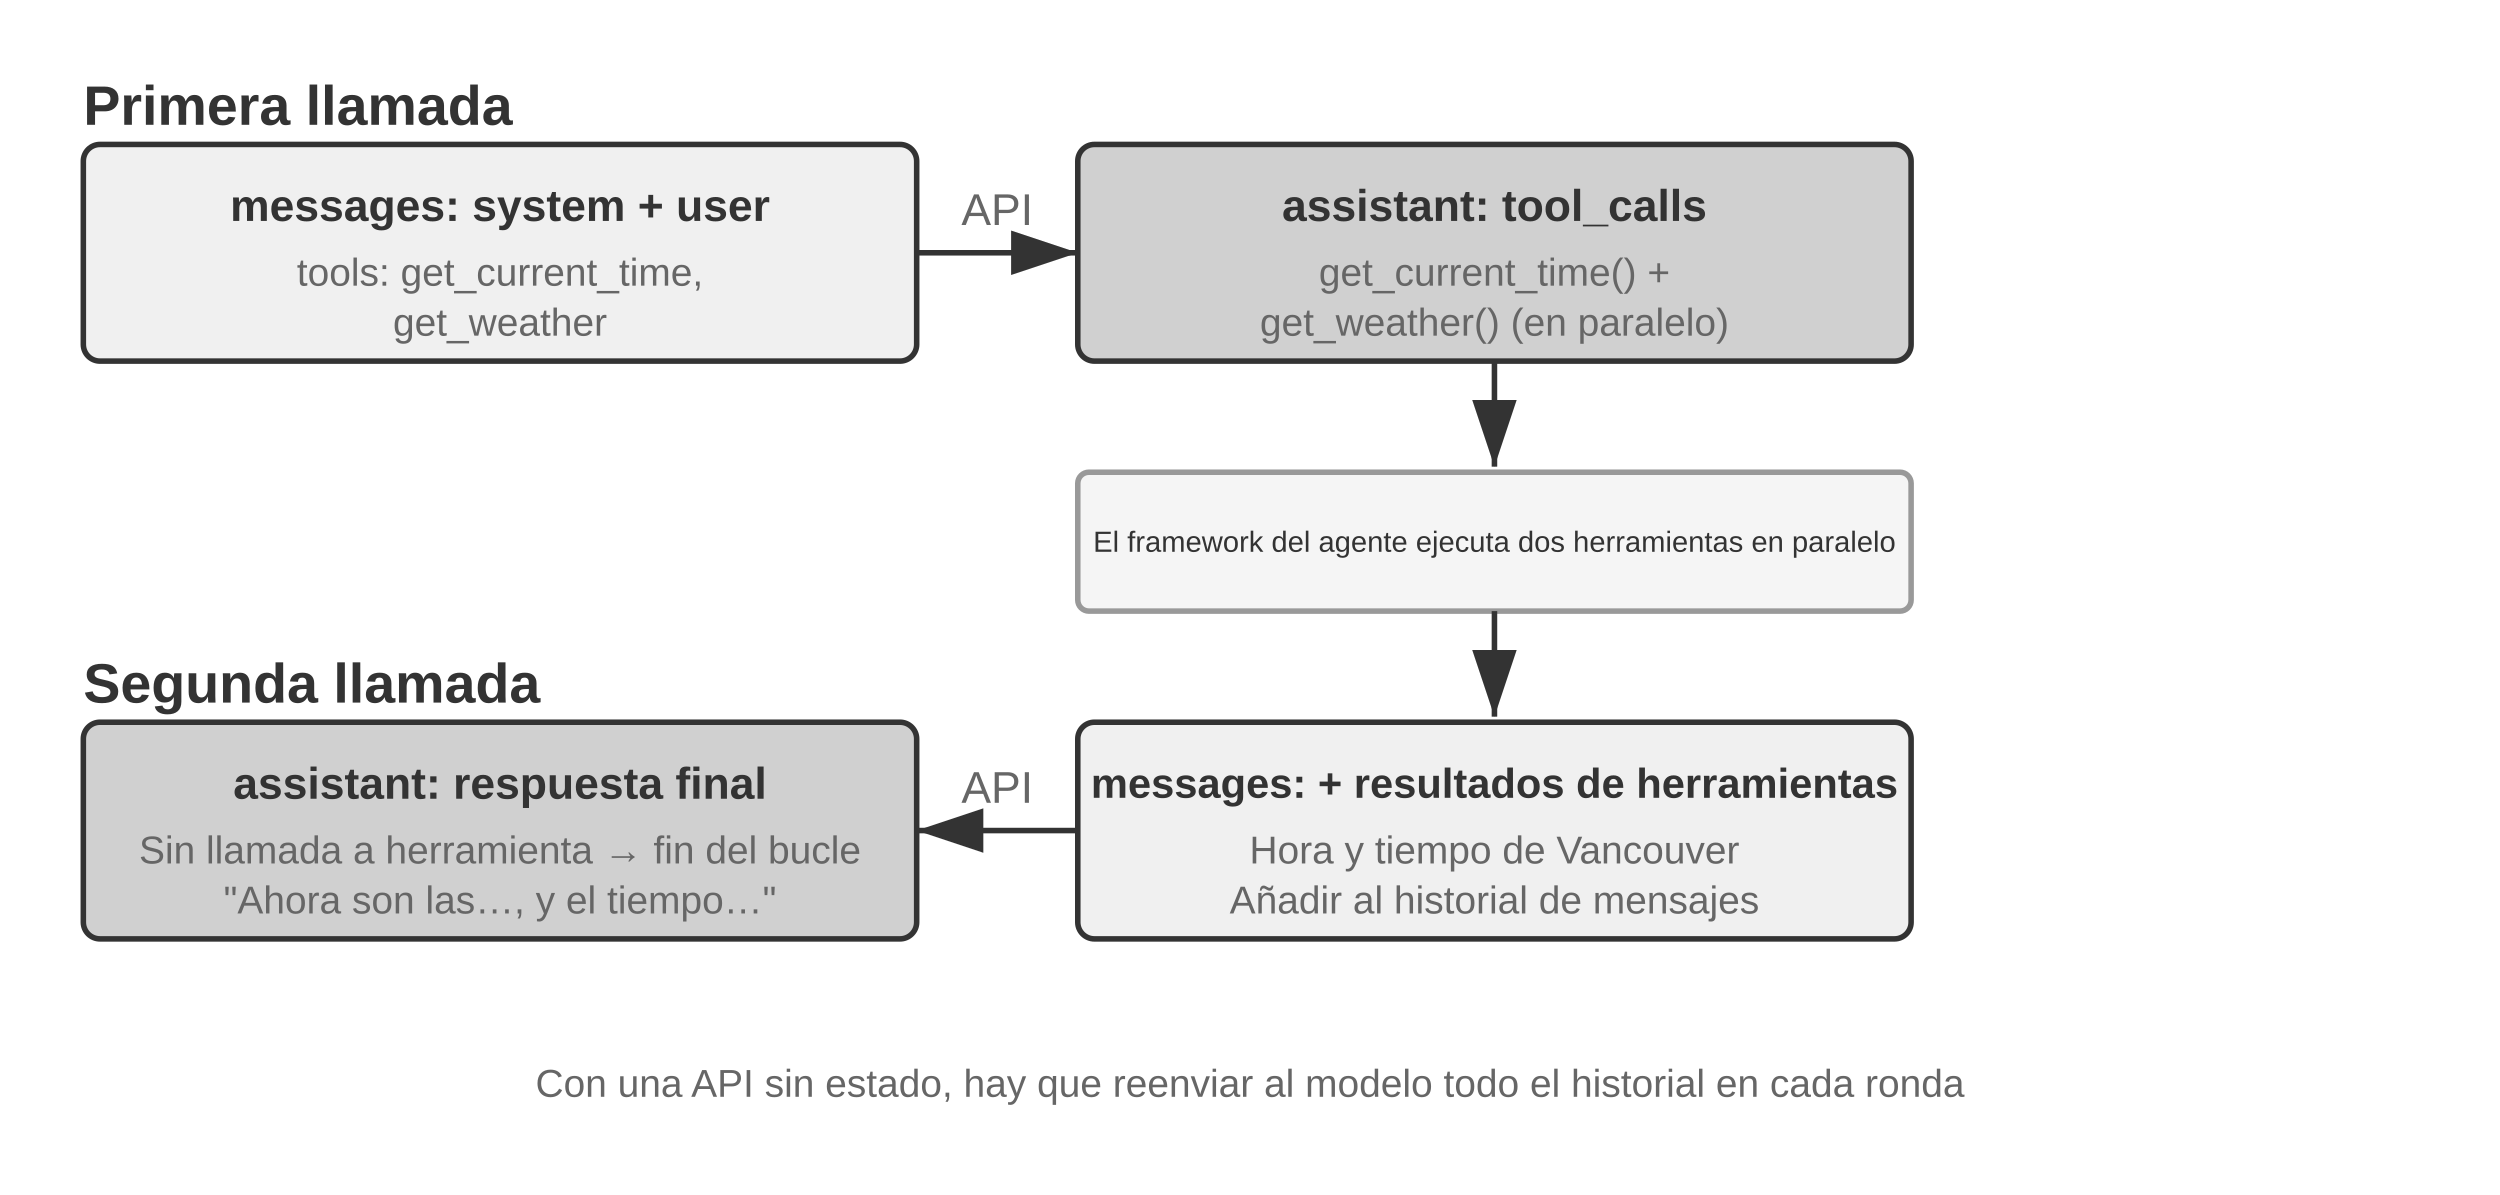
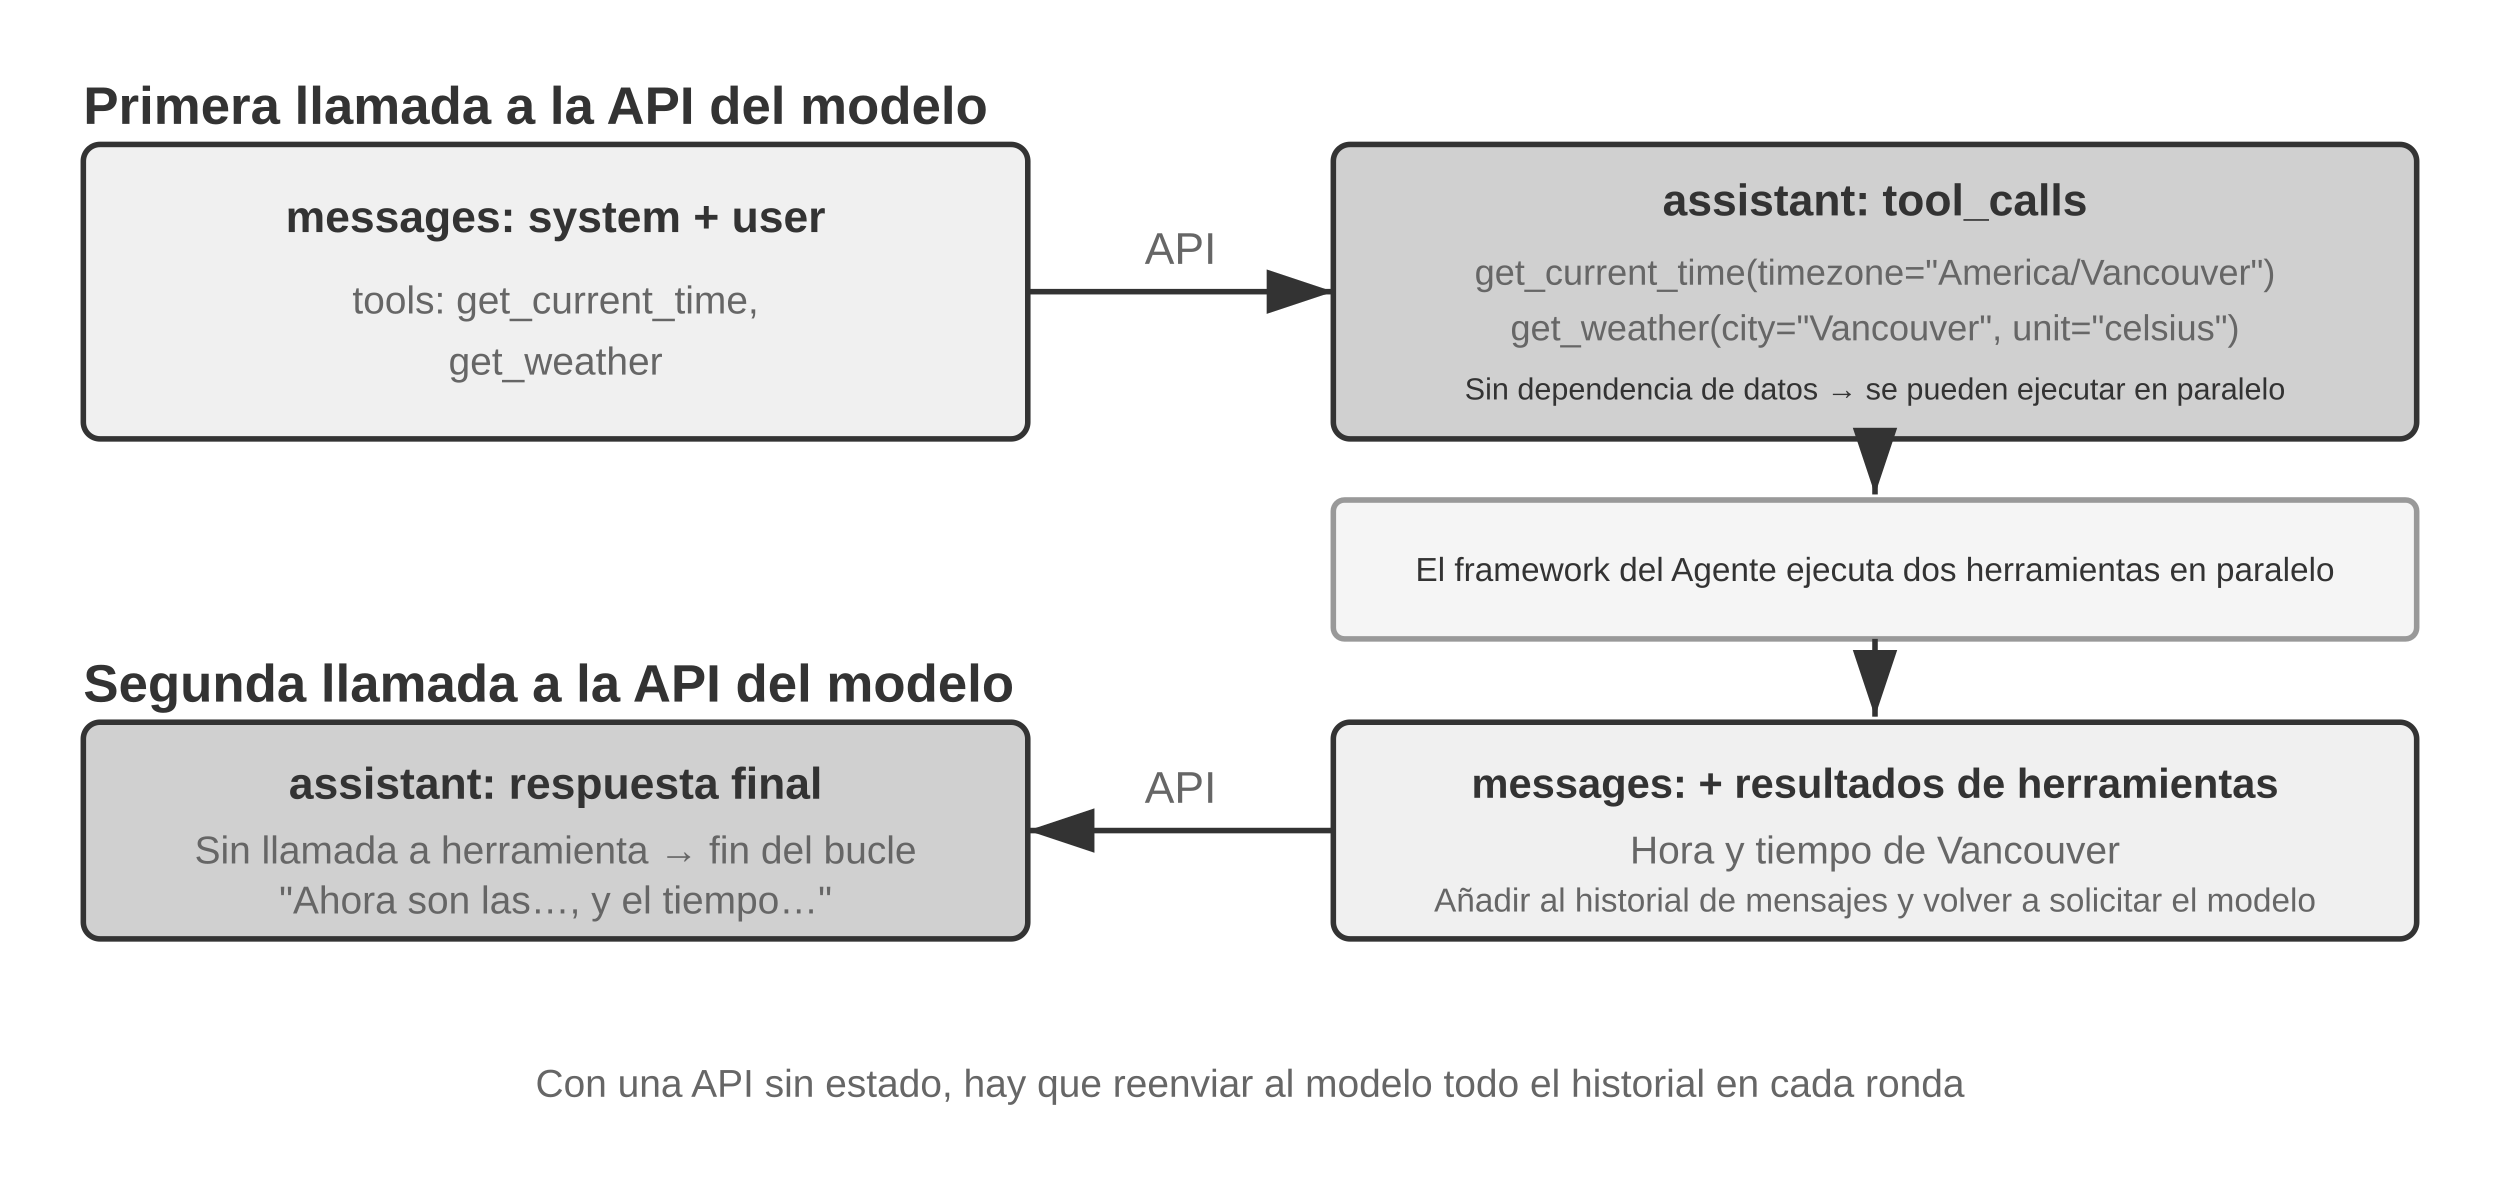
<svg xmlns="http://www.w3.org/2000/svg" xml:lang="es" viewBox="0 40 900 430" width="900" height="430" style="background:#ffffff">
  <defs>
    <marker id="ah" markerWidth="12" markerHeight="8" refX="12" refY="4" orient="auto">
      <polygon points="0 0, 12 4, 0 8" fill="#333333" />
    </marker>
    <marker id="ah-light" markerWidth="12" markerHeight="8" refX="12" refY="4" orient="auto">
      <polygon points="0 0, 12 4, 0 8" fill="#999999" />
    </marker>
  </defs>
-   <text x="30" y="78" font-family="Arial, 'Helvetica Neue', Helvetica, 'PingFang SC', 'Microsoft YaHei', sans-serif" font-size="20" fill="#333333" text-anchor="start" dominant-baseline="central" font-weight="bold">Primera llamada</text>
-   <rect x="30" y="92" width="300" height="78" rx="6" fill="#f0f0f0" stroke="#333333" stroke-width="2" />
-   <text x="180" y="114" font-family="Arial, 'Helvetica Neue', Helvetica, 'PingFang SC', 'Microsoft YaHei', sans-serif" font-size="16" fill="#333333" text-anchor="middle" dominant-baseline="central" font-weight="bold">messages: system + user</text>
-   <text x="180" y="138" font-family="Arial, 'Helvetica Neue', Helvetica, 'PingFang SC', 'Microsoft YaHei', sans-serif" font-size="14" fill="#666666" text-anchor="middle" dominant-baseline="central" font-weight="normal">tools: get_current_time,</text>
-   <text x="180" y="156" font-family="Arial, 'Helvetica Neue', Helvetica, 'PingFang SC', 'Microsoft YaHei', sans-serif" font-size="14" fill="#666666" text-anchor="middle" dominant-baseline="central" font-weight="normal">get_weather</text>
-   <line x1="330" y1="131" x2="388" y2="131" stroke="#333333" stroke-width="2" marker-end="url(#ah)" />
-   <text x="359.0" y="121.0" font-family="Arial, 'Helvetica Neue', Helvetica, 'PingFang SC', 'Microsoft YaHei', sans-serif" font-size="16" fill="#666666" text-anchor="middle">API</text>
-   <rect x="388" y="92" width="300" height="78" rx="6" fill="#d0d0d0" stroke="#333333" stroke-width="2" />
-   <text x="538" y="114" font-family="Arial, 'Helvetica Neue', Helvetica, 'PingFang SC', 'Microsoft YaHei', sans-serif" font-size="16" fill="#333333" text-anchor="middle" dominant-baseline="central" font-weight="bold">assistant: tool_calls</text>
-   <text x="538" y="138" font-family="Arial, 'Helvetica Neue', Helvetica, 'PingFang SC', 'Microsoft YaHei', sans-serif" font-size="14" fill="#666666" text-anchor="middle" dominant-baseline="central" font-weight="normal">get_current_time()  +</text>
-   <text x="538" y="156" font-family="Arial, 'Helvetica Neue', Helvetica, 'PingFang SC', 'Microsoft YaHei', sans-serif" font-size="14" fill="#666666" text-anchor="middle" dominant-baseline="central" font-weight="normal">get_weather()  (en paralelo)</text>
-   <line x1="538" y1="170" x2="538" y2="208" stroke="#333333" stroke-width="2" marker-end="url(#ah)" />
-   <rect x="388" y="210" width="300" height="50" rx="4" fill="#f5f5f5" stroke="#999999" stroke-width="2" />
-   <text x="538" y="235" font-family="Arial, 'Helvetica Neue', Helvetica, 'PingFang SC', 'Microsoft YaHei', sans-serif" font-size="10.5" fill="#333333" text-anchor="middle" dominant-baseline="central" font-weight="normal">El framework del agente ejecuta dos herramientas en paralelo</text>
-   <line x1="538" y1="260" x2="538" y2="298" stroke="#333333" stroke-width="2" marker-end="url(#ah)" />
-   <text x="30" y="286" font-family="Arial, 'Helvetica Neue', Helvetica, 'PingFang SC', 'Microsoft YaHei', sans-serif" font-size="20" fill="#333333" text-anchor="start" dominant-baseline="central" font-weight="bold">Segunda llamada</text>
-   <rect x="388" y="300" width="300" height="78" rx="6" fill="#f0f0f0" stroke="#333333" stroke-width="2" />
-   <text x="538" y="322" font-family="Arial, 'Helvetica Neue', Helvetica, 'PingFang SC', 'Microsoft YaHei', sans-serif" font-size="15" fill="#333333" text-anchor="middle" dominant-baseline="central" font-weight="bold">messages: + resultados de herramientas</text>
-   <text x="538" y="346" font-family="Arial, 'Helvetica Neue', Helvetica, 'PingFang SC', 'Microsoft YaHei', sans-serif" font-size="14" fill="#666666" text-anchor="middle" dominant-baseline="central" font-weight="normal">Hora y tiempo de Vancouver</text>
-   <text x="538" y="364" font-family="Arial, 'Helvetica Neue', Helvetica, 'PingFang SC', 'Microsoft YaHei', sans-serif" font-size="14" fill="#666666" text-anchor="middle" dominant-baseline="central" font-weight="normal">Añadir al historial de mensajes</text>
-   <line x1="388" y1="339" x2="330" y2="339" stroke="#333333" stroke-width="2" marker-end="url(#ah)" />
-   <text x="359.0" y="329.0" font-family="Arial, 'Helvetica Neue', Helvetica, 'PingFang SC', 'Microsoft YaHei', sans-serif" font-size="16" fill="#666666" text-anchor="middle">API</text>
-   <rect x="30" y="300" width="300" height="78" rx="6" fill="#d0d0d0" stroke="#333333" stroke-width="2" />
-   <text x="180" y="322" font-family="Arial, 'Helvetica Neue', Helvetica, 'PingFang SC', 'Microsoft YaHei', sans-serif" font-size="16" fill="#333333" text-anchor="middle" dominant-baseline="central" font-weight="bold">assistant: respuesta final</text>
-   <text x="180" y="346" font-family="Arial, 'Helvetica Neue', Helvetica, 'PingFang SC', 'Microsoft YaHei', sans-serif" font-size="14" fill="#666666" text-anchor="middle" dominant-baseline="central" font-weight="normal">Sin llamada a herramienta → fin del bucle</text>
-   <text x="180" y="364" font-family="Arial, 'Helvetica Neue', Helvetica, 'PingFang SC', 'Microsoft YaHei', sans-serif" font-size="14" fill="#666666" text-anchor="middle" dominant-baseline="central" font-weight="normal">"Ahora son las…, y el tiempo…"</text>
+   <text x="30" y="78" font-family="Arial, 'Helvetica Neue', Helvetica, 'PingFang SC', 'Microsoft YaHei', sans-serif" font-size="19" fill="#333333" text-anchor="start" dominant-baseline="central" font-weight="bold">Primera llamada a la API del modelo</text>
+   <rect x="30" y="92" width="340" height="106" rx="6" fill="#f0f0f0" stroke="#333333" stroke-width="2" />
+   <text x="200" y="118" font-family="Arial, 'Helvetica Neue', Helvetica, 'PingFang SC', 'Microsoft YaHei', sans-serif" font-size="16" fill="#333333" text-anchor="middle" dominant-baseline="central" font-weight="bold">messages: system + user</text>
+   <text x="200" y="148" font-family="Arial, 'Helvetica Neue', Helvetica, 'PingFang SC', 'Microsoft YaHei', sans-serif" font-size="14" fill="#666666" text-anchor="middle" dominant-baseline="central" font-weight="normal">tools: get_current_time,</text>
+   <text x="200" y="170" font-family="Arial, 'Helvetica Neue', Helvetica, 'PingFang SC', 'Microsoft YaHei', sans-serif" font-size="14" fill="#666666" text-anchor="middle" dominant-baseline="central" font-weight="normal">get_weather</text>
+   <line x1="370" y1="145" x2="480" y2="145" stroke="#333333" stroke-width="2" marker-end="url(#ah)" />
+   <text x="425" y="135" font-family="Arial, 'Helvetica Neue', Helvetica, 'PingFang SC', 'Microsoft YaHei', sans-serif" font-size="16" fill="#666666" text-anchor="middle">API</text>
+   <rect x="480" y="92" width="390" height="106" rx="6" fill="#d0d0d0" stroke="#333333" stroke-width="2" />
+   <text x="675" y="112" font-family="Arial, 'Helvetica Neue', Helvetica, 'PingFang SC', 'Microsoft YaHei', sans-serif" font-size="16" fill="#333333" text-anchor="middle" dominant-baseline="central" font-weight="bold">assistant: tool_calls</text>
+   <text x="675" y="138" font-family="Arial, 'Helvetica Neue', Helvetica, 'PingFang SC', 'Microsoft YaHei', sans-serif" font-size="13" fill="#666666" text-anchor="middle" dominant-baseline="central" font-weight="normal">get_current_time(timezone="America/Vancouver")</text>
+   <text x="675" y="158" font-family="Arial, 'Helvetica Neue', Helvetica, 'PingFang SC', 'Microsoft YaHei', sans-serif" font-size="13" fill="#666666" text-anchor="middle" dominant-baseline="central" font-weight="normal">get_weather(city="Vancouver", unit="celsius")</text>
+   <text x="675" y="180" font-family="Arial, 'Helvetica Neue', Helvetica, 'PingFang SC', 'Microsoft YaHei', sans-serif" font-size="11" fill="#333333" text-anchor="middle" dominant-baseline="central" font-weight="normal">Sin dependencia de datos → se pueden ejecutar en paralelo</text>
+   <line x1="675" y1="198" x2="675" y2="218" stroke="#333333" stroke-width="2" marker-end="url(#ah)" />
+   <rect x="480" y="220" width="390" height="50" rx="4" fill="#f5f5f5" stroke="#999999" stroke-width="2" />
+   <text x="675" y="245" font-family="Arial, 'Helvetica Neue', Helvetica, 'PingFang SC', 'Microsoft YaHei', sans-serif" font-size="12" fill="#333333" text-anchor="middle" dominant-baseline="central" font-weight="normal">El framework del Agente ejecuta dos herramientas en paralelo</text>
+   <line x1="675" y1="270" x2="675" y2="298" stroke="#333333" stroke-width="2" marker-end="url(#ah)" />
+   <text x="30" y="286" font-family="Arial, 'Helvetica Neue', Helvetica, 'PingFang SC', 'Microsoft YaHei', sans-serif" font-size="19" fill="#333333" text-anchor="start" dominant-baseline="central" font-weight="bold">Segunda llamada a la API del modelo</text>
+   <rect x="480" y="300" width="390" height="78" rx="6" fill="#f0f0f0" stroke="#333333" stroke-width="2" />
+   <text x="675" y="322" font-family="Arial, 'Helvetica Neue', Helvetica, 'PingFang SC', 'Microsoft YaHei', sans-serif" font-size="15" fill="#333333" text-anchor="middle" dominant-baseline="central" font-weight="bold">messages: + resultados de herramientas</text>
+   <text x="675" y="346" font-family="Arial, 'Helvetica Neue', Helvetica, 'PingFang SC', 'Microsoft YaHei', sans-serif" font-size="14" fill="#666666" text-anchor="middle" dominant-baseline="central" font-weight="normal">Hora y tiempo de Vancouver</text>
+   <text x="675" y="364" font-family="Arial, 'Helvetica Neue', Helvetica, 'PingFang SC', 'Microsoft YaHei', sans-serif" font-size="12" fill="#666666" text-anchor="middle" dominant-baseline="central" font-weight="normal">Añadir al historial de mensajes y volver a solicitar el modelo</text>
+   <line x1="480" y1="339" x2="370" y2="339" stroke="#333333" stroke-width="2" marker-end="url(#ah)" />
+   <text x="425" y="329" font-family="Arial, 'Helvetica Neue', Helvetica, 'PingFang SC', 'Microsoft YaHei', sans-serif" font-size="16" fill="#666666" text-anchor="middle">API</text>
+   <rect x="30" y="300" width="340" height="78" rx="6" fill="#d0d0d0" stroke="#333333" stroke-width="2" />
+   <text x="200" y="322" font-family="Arial, 'Helvetica Neue', Helvetica, 'PingFang SC', 'Microsoft YaHei', sans-serif" font-size="16" fill="#333333" text-anchor="middle" dominant-baseline="central" font-weight="bold">assistant: respuesta final</text>
+   <text x="200" y="346" font-family="Arial, 'Helvetica Neue', Helvetica, 'PingFang SC', 'Microsoft YaHei', sans-serif" font-size="14" fill="#666666" text-anchor="middle" dominant-baseline="central" font-weight="normal">Sin llamada a herramienta → fin del bucle</text>
+   <text x="200" y="364" font-family="Arial, 'Helvetica Neue', Helvetica, 'PingFang SC', 'Microsoft YaHei', sans-serif" font-size="14" fill="#666666" text-anchor="middle" dominant-baseline="central" font-weight="normal">"Ahora son las…, y el tiempo…"</text>
  <text x="450" y="430" font-family="Arial, 'Helvetica Neue', Helvetica, 'PingFang SC', 'Microsoft YaHei', sans-serif" font-size="14" fill="#666666" text-anchor="middle" dominant-baseline="central" font-weight="normal">Con una API sin estado, hay que reenviar al modelo todo el historial en cada ronda</text>
</svg>
